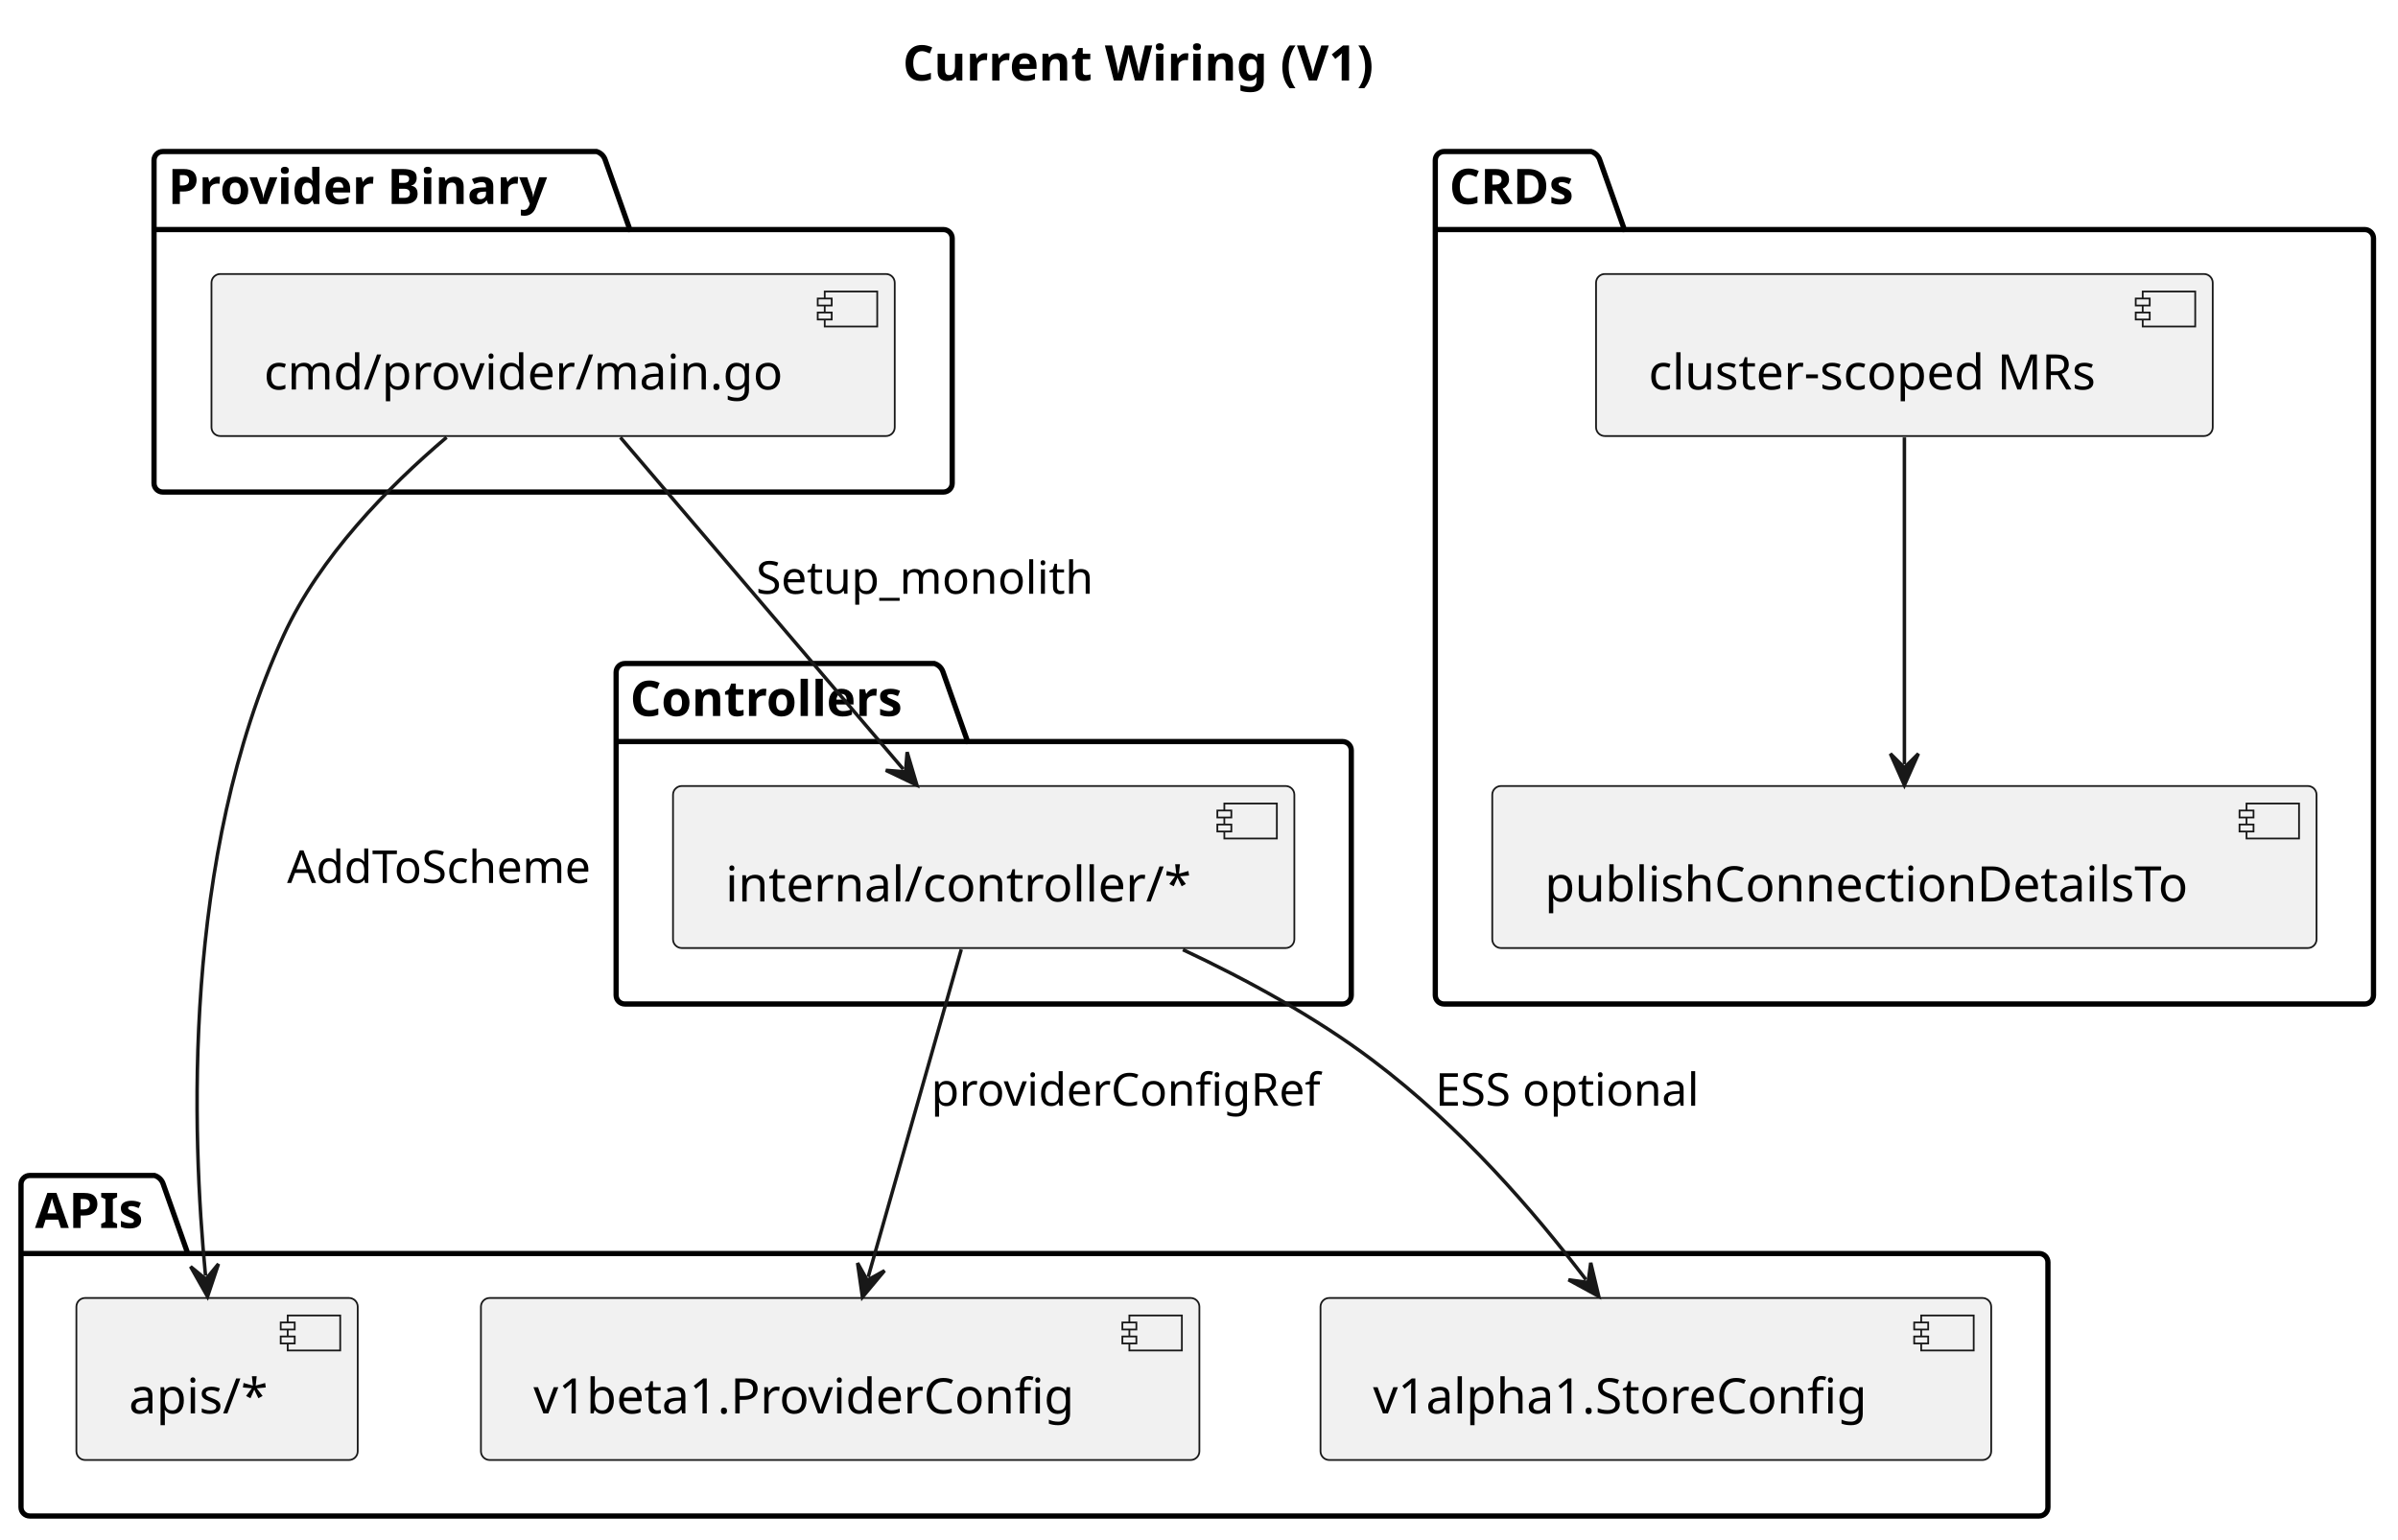
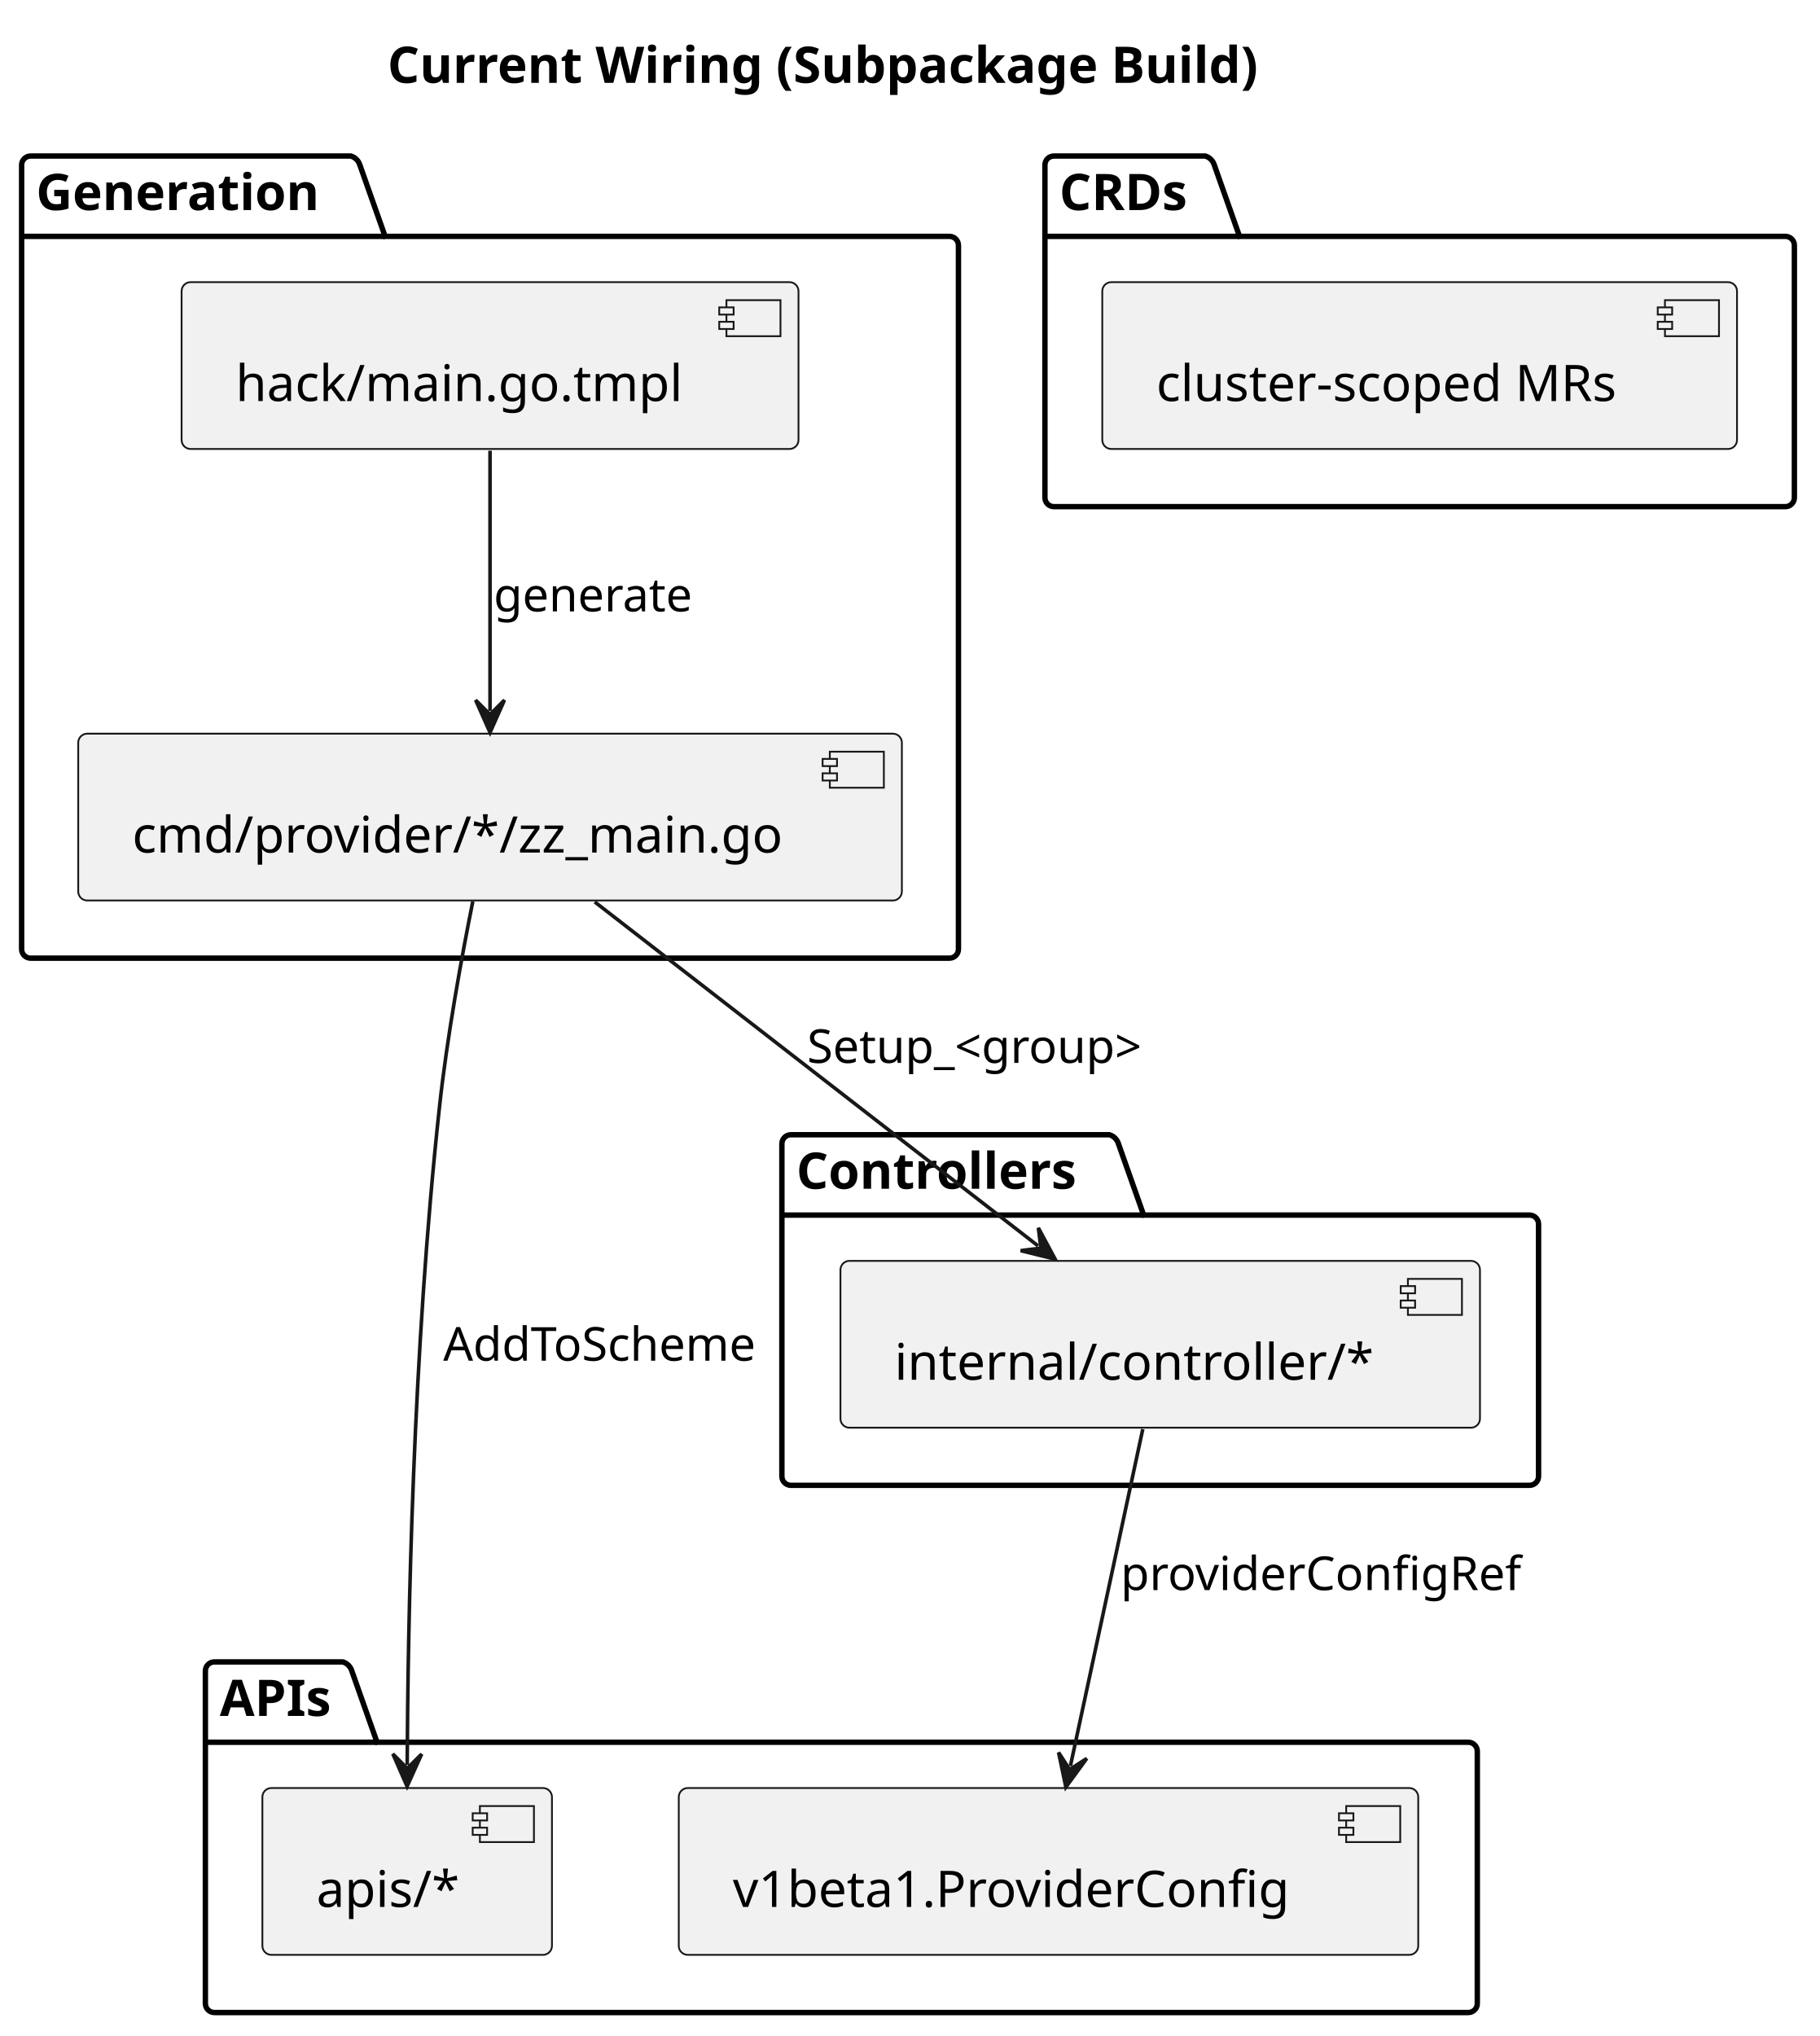
- <svg xmlns="http://www.w3.org/2000/svg" contentStyleType="text/css" data-diagram-type="DESCRIPTION" height="440px" preserveAspectRatio="none" style="width:685px;height:440px;background:#FFFFFF;" version="1.1" viewBox="0 0 685 440" width="685px" zoomAndPan="magnify">
+ <svg xmlns="http://www.w3.org/2000/svg" contentStyleType="text/css" data-diagram-type="DESCRIPTION" height="565px" preserveAspectRatio="none" style="width:505px;height:565px;background:#FFFFFF;" version="1.1" viewBox="0 0 505 565" width="505px" zoomAndPan="magnify">
  <defs />
  <g>
    <g class="title" data-source-line="1">
-       <text fill="#000000" font-family="sans-serif" font-size="14" font-weight="bold" lengthAdjust="spacing" textLength="155.258" x="257.871" y="22.995">Current Wiring (V1)</text>
+       <text fill="#000000" font-family="sans-serif" font-size="14" font-weight="bold" lengthAdjust="spacing" textLength="275.926" x="107.537" y="22.995">Current Wiring (Subpackage Build)</text>
    </g>
-     <g class="cluster" data-qualified-name="Provider Binary" data-source-line="3" id="ent0002">
-       <path d="M46.5,43.297 L170.417,43.297 A3.75,3.75 0 0 1 172.917,45.797 L179.917,65.594 L269.5,65.594 A2.5,2.5 0 0 1 272,68.094 L272,138.097 A2.5,2.5 0 0 1 269.5,140.597 L46.5,140.597 A2.5,2.5 0 0 1 44,138.097 L44,45.797 A2.5,2.5 0 0 1 46.5,43.297" fill="none" style="stroke:#000000;stroke-width:1.5;" />
-       <line style="stroke:#000000;stroke-width:1.5;" x1="44" x2="179.917" y1="65.594" y2="65.594" />
-       <text fill="#000000" font-family="sans-serif" font-size="14" font-weight="bold" lengthAdjust="spacing" textLength="122.917" x="48" y="58.292">Provider Binary</text>
+     <g class="cluster" data-qualified-name="Generation" data-source-line="3" id="ent0002">
+       <path d="M8.5,43.297 L97.376,43.297 A3.75,3.75 0 0 1 99.876,45.797 L106.876,65.594 L263.5,65.594 A2.5,2.5 0 0 1 266,68.094 L266,263.397 A2.5,2.5 0 0 1 263.5,265.897 L8.5,265.897 A2.5,2.5 0 0 1 6,263.397 L6,45.797 A2.5,2.5 0 0 1 8.5,43.297" fill="none" style="stroke:#000000;stroke-width:1.5;" />
+       <line style="stroke:#000000;stroke-width:1.5;" x1="6" x2="106.876" y1="65.594" y2="65.594" />
+       <text fill="#000000" font-family="sans-serif" font-size="14" font-weight="bold" lengthAdjust="spacing" textLength="87.876" x="10" y="58.292">Generation</text>
    </g>
-     <g class="cluster" data-qualified-name="APIs" data-source-line="7" id="ent0004">
-       <path d="M8.5,335.887 L44.138,335.887 A3.75,3.75 0 0 1 46.638,338.387 L53.638,358.184 L582.5,358.184 A2.5,2.5 0 0 1 585,360.684 L585,430.687 A2.5,2.5 0 0 1 582.5,433.187 L8.5,433.187 A2.5,2.5 0 0 1 6,430.687 L6,338.387 A2.5,2.5 0 0 1 8.5,335.887" fill="none" style="stroke:#000000;stroke-width:1.5;" />
-       <line style="stroke:#000000;stroke-width:1.5;" x1="6" x2="53.638" y1="358.184" y2="358.184" />
-       <text fill="#000000" font-family="sans-serif" font-size="14" font-weight="bold" lengthAdjust="spacing" textLength="34.638" x="10" y="350.882">APIs</text>
+     <g class="cluster" data-qualified-name="APIs" data-source-line="8" id="ent0005">
+       <path d="M59.5,461.187 L95.138,461.187 A3.75,3.75 0 0 1 97.638,463.687 L104.638,483.484 L407.5,483.484 A2.5,2.5 0 0 1 410,485.984 L410,555.987 A2.5,2.5 0 0 1 407.5,558.487 L59.5,558.487 A2.5,2.5 0 0 1 57,555.987 L57,463.687 A2.5,2.5 0 0 1 59.5,461.187" fill="none" style="stroke:#000000;stroke-width:1.5;" />
+       <line style="stroke:#000000;stroke-width:1.5;" x1="57" x2="104.638" y1="483.484" y2="483.484" />
+       <text fill="#000000" font-family="sans-serif" font-size="14" font-weight="bold" lengthAdjust="spacing" textLength="34.638" x="61" y="476.182">APIs</text>
    </g>
    <g class="cluster" data-qualified-name="Controllers" data-source-line="13" id="ent0008">
-       <path d="M178.5,189.597 L266.904,189.597 A3.75,3.75 0 0 1 269.404,192.097 L276.404,211.894 L383.5,211.894 A2.5,2.5 0 0 1 386,214.394 L386,284.387 A2.5,2.5 0 0 1 383.5,286.887 L178.5,286.887 A2.5,2.5 0 0 1 176,284.387 L176,192.097 A2.5,2.5 0 0 1 178.5,189.597" fill="none" style="stroke:#000000;stroke-width:1.5;" />
-       <line style="stroke:#000000;stroke-width:1.5;" x1="176" x2="276.404" y1="211.894" y2="211.894" />
-       <text fill="#000000" font-family="sans-serif" font-size="14" font-weight="bold" lengthAdjust="spacing" textLength="87.404" x="180" y="204.592">Controllers</text>
+       <path d="M219.5,314.897 L307.904,314.897 A3.75,3.75 0 0 1 310.404,317.397 L317.404,337.194 L424.5,337.194 A2.5,2.5 0 0 1 427,339.694 L427,409.687 A2.5,2.5 0 0 1 424.5,412.187 L219.5,412.187 A2.5,2.5 0 0 1 217,409.687 L217,317.397 A2.5,2.5 0 0 1 219.5,314.897" fill="none" style="stroke:#000000;stroke-width:1.5;" />
+       <line style="stroke:#000000;stroke-width:1.5;" x1="217" x2="317.404" y1="337.194" y2="337.194" />
+       <text fill="#000000" font-family="sans-serif" font-size="14" font-weight="bold" lengthAdjust="spacing" textLength="87.404" x="221" y="329.892">Controllers</text>
    </g>
    <g class="cluster" data-qualified-name="CRDs" data-source-line="17" id="ent0010">
-       <path d="M412.5,43.297 L454.509,43.297 A3.75,3.75 0 0 1 457.009,45.797 L464.009,65.594 L675.5,65.594 A2.5,2.5 0 0 1 678,68.094 L678,284.387 A2.5,2.5 0 0 1 675.5,286.887 L412.5,286.887 A2.5,2.5 0 0 1 410,284.387 L410,45.797 A2.5,2.5 0 0 1 412.5,43.297" fill="none" style="stroke:#000000;stroke-width:1.5;" />
-       <line style="stroke:#000000;stroke-width:1.5;" x1="410" x2="464.009" y1="65.594" y2="65.594" />
-       <text fill="#000000" font-family="sans-serif" font-size="14" font-weight="bold" lengthAdjust="spacing" textLength="41.009" x="414" y="58.292">CRDs</text>
+       <path d="M292.5,43.297 L334.509,43.297 A3.75,3.75 0 0 1 337.009,45.797 L344.009,65.594 L495.5,65.594 A2.5,2.5 0 0 1 498,68.094 L498,138.097 A2.5,2.5 0 0 1 495.5,140.597 L292.5,140.597 A2.5,2.5 0 0 1 290,138.097 L290,45.797 A2.5,2.5 0 0 1 292.5,43.297" fill="none" style="stroke:#000000;stroke-width:1.5;" />
+       <line style="stroke:#000000;stroke-width:1.5;" x1="290" x2="344.009" y1="65.594" y2="65.594" />
+       <text fill="#000000" font-family="sans-serif" font-size="14" font-weight="bold" lengthAdjust="spacing" textLength="41.009" x="294" y="58.292">CRDs</text>
    </g>
-     <g class="entity" data-qualified-name="Provider Binary.cmd.provider.main.go" data-source-line="4" id="ent0003">
-       <rect fill="#F1F1F1" height="46.297" rx="2.5" ry="2.5" style="stroke:#181818;stroke-width:0.5;" width="195.176" x="60.41" y="78.297" />
-       <rect fill="#F1F1F1" height="10" style="stroke:#181818;stroke-width:0.5;" width="15" x="235.586" y="83.297" />
-       <rect fill="#F1F1F1" height="2" style="stroke:#181818;stroke-width:0.5;" width="4" x="233.586" y="85.297" />
-       <rect fill="#F1F1F1" height="2" style="stroke:#181818;stroke-width:0.5;" width="4" x="233.586" y="89.297" />
-       <text fill="#000000" font-family="sans-serif" font-size="14" lengthAdjust="spacing" textLength="155.176" x="75.41" y="111.292">cmd/provider/main.go</text>
+     <g class="entity" data-qualified-name="Generation.hack.main.go.tmpl" data-source-line="4" id="ent0003">
+       <rect fill="#F1F1F1" height="46.297" rx="2.5" ry="2.5" style="stroke:#181818;stroke-width:0.5;" width="171.209" x="50.4" y="78.297" />
+       <rect fill="#F1F1F1" height="10" style="stroke:#181818;stroke-width:0.5;" width="15" x="201.609" y="83.297" />
+       <rect fill="#F1F1F1" height="2" style="stroke:#181818;stroke-width:0.5;" width="4" x="199.609" y="85.297" />
+       <rect fill="#F1F1F1" height="2" style="stroke:#181818;stroke-width:0.5;" width="4" x="199.609" y="89.297" />
+       <text fill="#000000" font-family="sans-serif" font-size="14" lengthAdjust="spacing" textLength="131.209" x="65.4" y="111.292">hack/main.go.tmpl</text>
    </g>
-     <g class="entity" data-qualified-name="APIs.apis.." data-source-line="8" id="ent0005">
-       <rect fill="#F1F1F1" height="46.297" rx="2.5" ry="2.5" style="stroke:#181818;stroke-width:0.5;" width="80.366" x="21.82" y="370.887" />
-       <rect fill="#F1F1F1" height="10" style="stroke:#181818;stroke-width:0.5;" width="15" x="82.186" y="375.887" />
-       <rect fill="#F1F1F1" height="2" style="stroke:#181818;stroke-width:0.5;" width="4" x="80.186" y="377.887" />
-       <rect fill="#F1F1F1" height="2" style="stroke:#181818;stroke-width:0.5;" width="4" x="80.186" y="381.887" />
-       <text fill="#000000" font-family="sans-serif" font-size="14" lengthAdjust="spacing" textLength="40.366" x="36.82" y="403.882">apis/*</text>
+     <g class="entity" data-qualified-name="Generation.cmd.provider...zz_main.go" data-source-line="5" id="ent0004">
+       <rect fill="#F1F1F1" height="46.297" rx="2.5" ry="2.5" style="stroke:#181818;stroke-width:0.5;" width="228.59" x="21.71" y="203.597" />
+       <rect fill="#F1F1F1" height="10" style="stroke:#181818;stroke-width:0.5;" width="15" x="230.3" y="208.597" />
+       <rect fill="#F1F1F1" height="2" style="stroke:#181818;stroke-width:0.5;" width="4" x="228.3" y="210.597" />
+       <rect fill="#F1F1F1" height="2" style="stroke:#181818;stroke-width:0.5;" width="4" x="228.3" y="214.597" />
+       <text fill="#000000" font-family="sans-serif" font-size="14" lengthAdjust="spacing" textLength="188.59" x="36.71" y="236.592">cmd/provider/*/zz_main.go</text>
    </g>
-     <g class="entity" data-qualified-name="APIs.v1beta1.ProviderConfig" data-source-line="9" id="ent0006">
-       <rect fill="#F1F1F1" height="46.297" rx="2.5" ry="2.5" style="stroke:#181818;stroke-width:0.5;" width="205.231" x="137.38" y="370.887" />
-       <rect fill="#F1F1F1" height="10" style="stroke:#181818;stroke-width:0.5;" width="15" x="322.611" y="375.887" />
-       <rect fill="#F1F1F1" height="2" style="stroke:#181818;stroke-width:0.5;" width="4" x="320.611" y="377.887" />
-       <rect fill="#F1F1F1" height="2" style="stroke:#181818;stroke-width:0.5;" width="4" x="320.611" y="381.887" />
-       <text fill="#000000" font-family="sans-serif" font-size="14" lengthAdjust="spacing" textLength="165.231" x="152.38" y="403.882">v1beta1.ProviderConfig</text>
+     <g class="entity" data-qualified-name="APIs.apis.." data-source-line="9" id="ent0006">
+       <rect fill="#F1F1F1" height="46.297" rx="2.5" ry="2.5" style="stroke:#181818;stroke-width:0.5;" width="80.366" x="72.82" y="496.187" />
+       <rect fill="#F1F1F1" height="10" style="stroke:#181818;stroke-width:0.5;" width="15" x="133.186" y="501.187" />
+       <rect fill="#F1F1F1" height="2" style="stroke:#181818;stroke-width:0.5;" width="4" x="131.186" y="503.187" />
+       <rect fill="#F1F1F1" height="2" style="stroke:#181818;stroke-width:0.5;" width="4" x="131.186" y="507.187" />
+       <text fill="#000000" font-family="sans-serif" font-size="14" lengthAdjust="spacing" textLength="40.366" x="87.82" y="529.182">apis/*</text>
    </g>
-     <g class="entity" data-qualified-name="APIs.v1alpha1.StoreConfig" data-source-line="10" id="ent0007">
-       <rect fill="#F1F1F1" height="46.297" rx="2.5" ry="2.5" style="stroke:#181818;stroke-width:0.5;" width="191.587" x="377.21" y="370.887" />
-       <rect fill="#F1F1F1" height="10" style="stroke:#181818;stroke-width:0.5;" width="15" x="548.797" y="375.887" />
-       <rect fill="#F1F1F1" height="2" style="stroke:#181818;stroke-width:0.5;" width="4" x="546.797" y="377.887" />
-       <rect fill="#F1F1F1" height="2" style="stroke:#181818;stroke-width:0.5;" width="4" x="546.797" y="381.887" />
-       <text fill="#000000" font-family="sans-serif" font-size="14" lengthAdjust="spacing" textLength="151.587" x="392.21" y="403.882">v1alpha1.StoreConfig</text>
+     <g class="entity" data-qualified-name="APIs.v1beta1.ProviderConfig" data-source-line="10" id="ent0007">
+       <rect fill="#F1F1F1" height="46.297" rx="2.5" ry="2.5" style="stroke:#181818;stroke-width:0.5;" width="205.231" x="188.38" y="496.187" />
+       <rect fill="#F1F1F1" height="10" style="stroke:#181818;stroke-width:0.5;" width="15" x="373.611" y="501.187" />
+       <rect fill="#F1F1F1" height="2" style="stroke:#181818;stroke-width:0.5;" width="4" x="371.611" y="503.187" />
+       <rect fill="#F1F1F1" height="2" style="stroke:#181818;stroke-width:0.5;" width="4" x="371.611" y="507.187" />
+       <text fill="#000000" font-family="sans-serif" font-size="14" lengthAdjust="spacing" textLength="165.231" x="203.38" y="529.182">v1beta1.ProviderConfig</text>
    </g>
    <g class="entity" data-qualified-name="Controllers.internal.controller.." data-source-line="14" id="ent0009">
-       <rect fill="#F1F1F1" height="46.297" rx="2.5" ry="2.5" style="stroke:#181818;stroke-width:0.5;" width="177.491" x="192.25" y="224.597" />
-       <rect fill="#F1F1F1" height="10" style="stroke:#181818;stroke-width:0.5;" width="15" x="349.741" y="229.597" />
-       <rect fill="#F1F1F1" height="2" style="stroke:#181818;stroke-width:0.5;" width="4" x="347.741" y="231.597" />
-       <rect fill="#F1F1F1" height="2" style="stroke:#181818;stroke-width:0.5;" width="4" x="347.741" y="235.597" />
-       <text fill="#000000" font-family="sans-serif" font-size="14" lengthAdjust="spacing" textLength="137.491" x="207.25" y="257.592">internal/controller/*</text>
+       <rect fill="#F1F1F1" height="46.297" rx="2.5" ry="2.5" style="stroke:#181818;stroke-width:0.5;" width="177.491" x="233.25" y="349.897" />
+       <rect fill="#F1F1F1" height="10" style="stroke:#181818;stroke-width:0.5;" width="15" x="390.741" y="354.897" />
+       <rect fill="#F1F1F1" height="2" style="stroke:#181818;stroke-width:0.5;" width="4" x="388.741" y="356.897" />
+       <rect fill="#F1F1F1" height="2" style="stroke:#181818;stroke-width:0.5;" width="4" x="388.741" y="360.897" />
+       <text fill="#000000" font-family="sans-serif" font-size="14" lengthAdjust="spacing" textLength="137.491" x="248.25" y="382.892">internal/controller/*</text>
    </g>
    <g class="entity" data-qualified-name="CRDs.cluster-scoped MRs" data-source-line="18" id="ent0011">
-       <rect fill="#F1F1F1" height="46.297" rx="2.5" ry="2.5" style="stroke:#181818;stroke-width:0.5;" width="176.158" x="455.92" y="78.297" />
-       <rect fill="#F1F1F1" height="10" style="stroke:#181818;stroke-width:0.5;" width="15" x="612.078" y="83.297" />
-       <rect fill="#F1F1F1" height="2" style="stroke:#181818;stroke-width:0.5;" width="4" x="610.078" y="85.297" />
-       <rect fill="#F1F1F1" height="2" style="stroke:#181818;stroke-width:0.5;" width="4" x="610.078" y="89.297" />
-       <text fill="#000000" font-family="sans-serif" font-size="14" lengthAdjust="spacing" textLength="136.158" x="470.92" y="111.292">cluster-scoped MRs</text>
+       <rect fill="#F1F1F1" height="46.297" rx="2.5" ry="2.5" style="stroke:#181818;stroke-width:0.5;" width="176.158" x="305.92" y="78.297" />
+       <rect fill="#F1F1F1" height="10" style="stroke:#181818;stroke-width:0.5;" width="15" x="462.078" y="83.297" />
+       <rect fill="#F1F1F1" height="2" style="stroke:#181818;stroke-width:0.5;" width="4" x="460.078" y="85.297" />
+       <rect fill="#F1F1F1" height="2" style="stroke:#181818;stroke-width:0.5;" width="4" x="460.078" y="89.297" />
+       <text fill="#000000" font-family="sans-serif" font-size="14" lengthAdjust="spacing" textLength="136.158" x="320.92" y="111.292">cluster-scoped MRs</text>
    </g>
-     <g class="entity" data-qualified-name="CRDs.publishConnectionDetailsTo" data-source-line="19" id="ent0012">
-       <rect fill="#F1F1F1" height="46.297" rx="2.5" ry="2.5" style="stroke:#181818;stroke-width:0.5;" width="235.46" x="426.27" y="224.597" />
-       <rect fill="#F1F1F1" height="10" style="stroke:#181818;stroke-width:0.5;" width="15" x="641.73" y="229.597" />
-       <rect fill="#F1F1F1" height="2" style="stroke:#181818;stroke-width:0.5;" width="4" x="639.73" y="231.597" />
-       <rect fill="#F1F1F1" height="2" style="stroke:#181818;stroke-width:0.5;" width="4" x="639.73" y="235.597" />
-       <text fill="#000000" font-family="sans-serif" font-size="14" lengthAdjust="spacing" textLength="195.46" x="441.27" y="257.592">publishConnectionDetailsTo</text>
+     <g class="link" data-entity-1="ent0003" data-entity-2="ent0004" data-link-type="dependency" data-source-line="21" id="lnk12">
+       <path d="M136,125.067 C136,147.307 136,175.077 136,197.277" fill="none" id="hack/main.go.tmpl-to-cmd/provider/*/zz_main.go" style="stroke:#181818;stroke-width:1;" />
+       <polygon fill="#181818" points="136,203.277,140,194.277,136,198.277,132,194.277,136,203.277" style="stroke:#181818;stroke-width:1;" />
+       <text fill="#000000" font-family="sans-serif" font-size="13" lengthAdjust="spacing" textLength="58.894" x="137" y="169.664">generate</text>
    </g>
-     <g class="link" data-entity-1="ent0003" data-entity-2="ent0005" data-link-type="dependency" data-source-line="22" id="lnk13">
-       <path d="M127.57,124.967 C110.79,139.197 91.32,159.117 81,181.597 C51.84,245.057 54.868,324.454 58.708,364.524" fill="none" id="cmd/provider/main.go-to-apis/*" style="stroke:#181818;stroke-width:1;" />
-       <polygon fill="#181818" points="59.28,370.497,62.403,361.156,58.803,365.52,54.44,361.92,59.28,370.497" style="stroke:#181818;stroke-width:1;" />
-       <text fill="#000000" font-family="sans-serif" font-size="13" lengthAdjust="spacing" textLength="93.59" x="82" y="252.304">AddToScheme</text>
+     <g class="link" data-entity-1="ent0004" data-entity-2="ent0006" data-link-type="dependency" data-source-line="22" id="lnk13">
+       <path d="M131.22,250.147 C128.05,265.937 124.11,287.607 122,306.897 C114.52,375.377 113.199,450.967 113.009,489.737" fill="none" id="cmd/provider/*/zz_main.go-to-apis/*" style="stroke:#181818;stroke-width:1;" />
+       <polygon fill="#181818" points="112.98,495.737,117.024,486.757,113.004,490.737,109.024,486.717,112.98,495.737" style="stroke:#181818;stroke-width:1;" />
+       <text fill="#000000" font-family="sans-serif" font-size="13" lengthAdjust="spacing" textLength="93.59" x="123" y="377.604">AddToScheme</text>
    </g>
-     <g class="link" data-entity-1="ent0003" data-entity-2="ent0009" data-link-type="dependency" data-source-line="23" id="lnk14">
-       <path d="M177.22,124.987 C200.33,152.097 234.978,192.751 258.028,219.791" fill="none" id="cmd/provider/main.go-to-internal/controller/*" style="stroke:#181818;stroke-width:1;" />
-       <polygon fill="#181818" points="261.92,224.357,259.126,214.913,258.676,220.552,253.037,220.103,261.92,224.357" style="stroke:#181818;stroke-width:1;" />
-       <text fill="#000000" font-family="sans-serif" font-size="13" lengthAdjust="spacing" textLength="101.709" x="216" y="169.664">Setup_monolith</text>
+     <g class="link" data-entity-1="ent0004" data-entity-2="ent0009" data-link-type="dependency" data-source-line="23" id="lnk14">
+       <path d="M165.06,250.287 C199.9,277.317 253.209,318.669 288.099,345.739" fill="none" id="cmd/provider/*/zz_main.go-to-internal/controller/*" style="stroke:#181818;stroke-width:1;" />
+       <polygon fill="#181818" points="292.84,349.417,288.181,340.74,288.89,346.352,283.277,347.06,292.84,349.417" style="stroke:#181818;stroke-width:1;" />
+       <text fill="#000000" font-family="sans-serif" font-size="13" lengthAdjust="spacing" textLength="104.165" x="224" y="294.964">Setup_&lt;group&gt;</text>
    </g>
-     <g class="link" data-entity-1="ent0009" data-entity-2="ent0006" data-link-type="dependency" data-source-line="24" id="lnk15">
-       <path d="M274.59,271.287 C266.89,298.397 255.68,337.845 248,364.875" fill="none" id="internal/controller/*-to-v1beta1.ProviderConfig" style="stroke:#181818;stroke-width:1;" />
-       <polygon fill="#181818" points="246.36,370.647,252.667,363.083,247.727,365.837,244.972,360.896,246.36,370.647" style="stroke:#181818;stroke-width:1;" />
-       <text fill="#000000" font-family="sans-serif" font-size="13" lengthAdjust="spacing" textLength="117.768" x="266" y="315.954">providerConfigRef</text>
-     </g>
-     <g class="link" data-entity-1="ent0009" data-entity-2="ent0007" data-link-type="dependency" data-source-line="25" id="lnk16">
-       <path d="M337.91,271.367 C356.06,279.887 375.65,290.557 392,302.887 C417.7,322.277 437.966,345.92 453.046,365.65" fill="none" id="internal/controller/*-to-v1alpha1.StoreConfig" style="stroke:#181818;stroke-width:1;" />
-       <polygon fill="#181818" points="456.69,370.417,454.403,360.837,453.654,366.444,448.047,365.695,456.69,370.417" style="stroke:#181818;stroke-width:1;" />
-       <text fill="#000000" font-family="sans-serif" font-size="13" lengthAdjust="spacing" textLength="81.536" x="410" y="315.954">ESS optional</text>
-     </g>
-     <g class="link" data-entity-1="ent0011" data-entity-2="ent0012" data-link-type="dependency" data-source-line="26" id="lnk17">
-       <path d="M544,124.987 C544,152.097 544,191.317 544,218.357" fill="none" id="cluster-scoped MRs-to-publishConnectionDetailsTo" style="stroke:#181818;stroke-width:1;" />
-       <polygon fill="#181818" points="544,224.357,548,215.357,544,219.357,540,215.357,544,224.357" style="stroke:#181818;stroke-width:1;" />
+     <g class="link" data-entity-1="ent0009" data-entity-2="ent0007" data-link-type="dependency" data-source-line="24" id="lnk15">
+       <path d="M317.16,396.587 C311.33,423.697 302.881,463.051 297.071,490.081" fill="none" id="internal/controller/*-to-v1beta1.ProviderConfig" style="stroke:#181818;stroke-width:1;" />
+       <polygon fill="#181818" points="295.81,495.947,301.612,487.988,296.861,491.058,293.791,486.307,295.81,495.947" style="stroke:#181818;stroke-width:1;" />
+       <text fill="#000000" font-family="sans-serif" font-size="13" lengthAdjust="spacing" textLength="117.768" x="311" y="441.254">providerConfigRef</text>
    </g>
  </g>
</svg>
